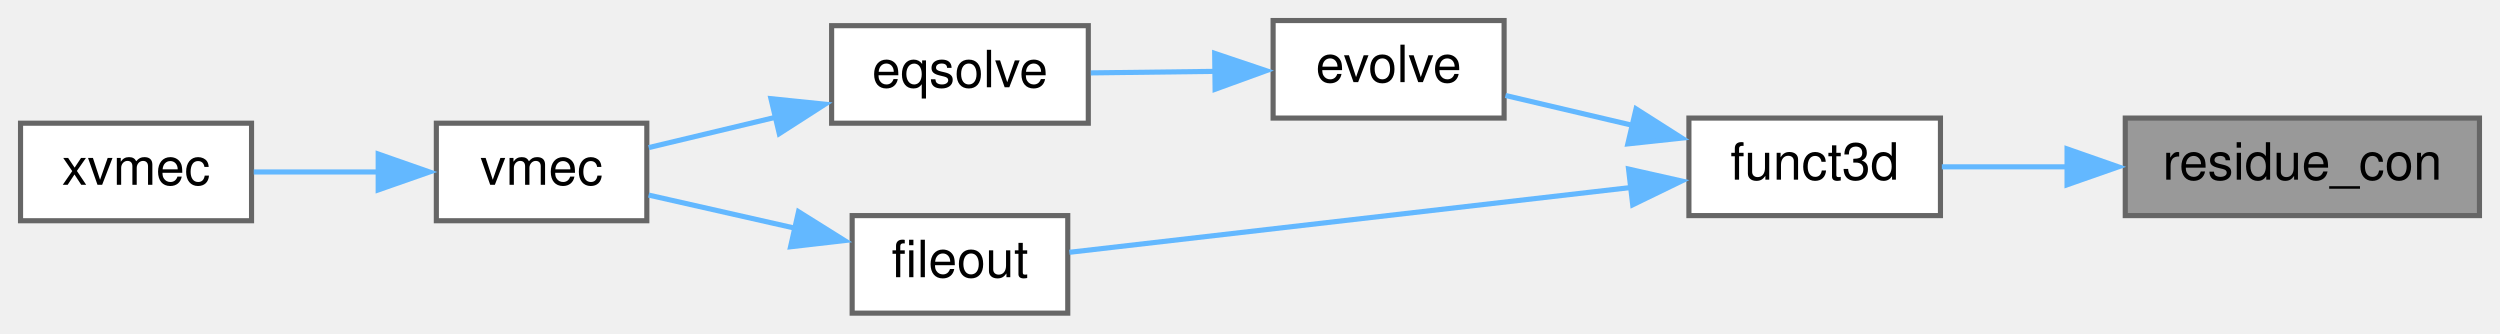
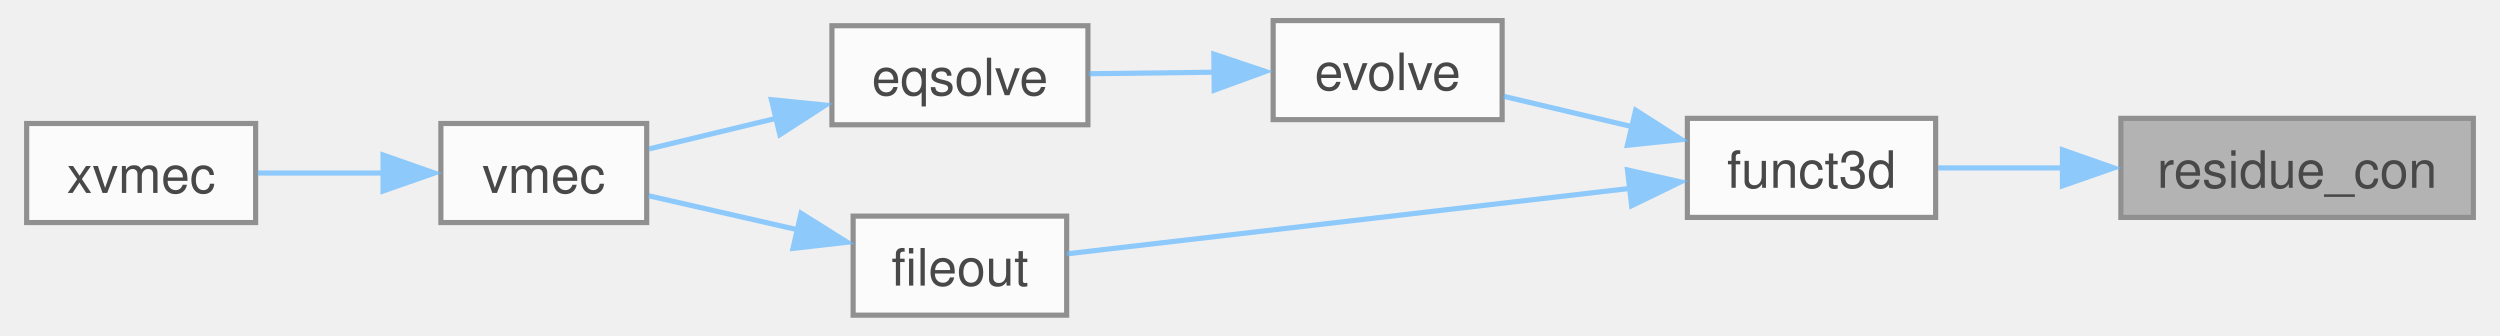
- <svg xmlns="http://www.w3.org/2000/svg" xmlns:xlink="http://www.w3.org/1999/xlink" width="487pt" height="65pt" viewBox="0.00 0.00 487.00 65.00">
-   <g id="graph0" class="graph" transform="scale(1 1) rotate(0) translate(4 61)">
-     <g id="node1" class="node">
-       <g id="a_node1">
-         <a xlink:title="Compute invariant residuals.">
-           <polygon fill="#999999" stroke="#666666" points="479,-38 410,-38 410,-19 479,-19 479,-38" />
-           <text text-anchor="middle" x="444.5" y="-26" font-family="Helvetica,sans-Serif" font-size="10.00">residue_con</text>
-         </a>
+ <svg xmlns="http://www.w3.org/2000/svg" xmlns:xlink="http://www.w3.org/1999/xlink" width="484pt" height="65pt" viewBox="0.00 0.00 483.50 65.25">
+   <svg id="main" version="1.1" xml:space="preserve">
+     <style type="text/css">
+ .node, .edge {opacity: 0.7;}
+ .node.selected, .edge.selected {opacity: 1;}
+ .edge:hover path { stroke: red; }
+ .edge:hover polygon { stroke: red; fill: red; }
+ </style>
+     <svg id="graph" class="graph">
+       <g id="graph0" class="graph" transform="scale(1 1) rotate(0) translate(4 61.25)">
+         <g id="Node000001" class="node">
+           <g id="a_Node000001">
+             <a xlink:title="Compute invariant residuals.">
+               <polygon fill="#999999" stroke="#666666" points="475.5,-38.25 407,-38.25 407,-19 475.5,-19 475.5,-38.25" />
+               <text text-anchor="middle" x="441.25" y="-24.75" font-family="Helvetica,sans-Serif" font-size="10.00">residue_con</text>
+             </a>
+           </g>
+         </g>
+         <g id="Node000002" class="node">
+           <g id="a_Node000002">
+             <a xlink:href="../../d3/d4f/funct3d_8f90.html#a800bacc22176e16323899df87b55c547" target="_top" xlink:title="Evaluate the three-dimensional MHD energy functional. Think of this as the &quot;forward model&quot; that tells...">
+               <polygon fill="white" stroke="#666666" points="371,-38.25 322.75,-38.25 322.75,-19 371,-19 371,-38.25" />
+               <text text-anchor="middle" x="346.88" y="-24.75" font-family="Helvetica,sans-Serif" font-size="10.00">funct3d</text>
+             </a>
+           </g>
+         </g>
+         <g id="edge1_Node000001_Node000002" class="edge">
+           <g id="a_edge1_Node000001_Node000002">
+             <a xlink:title=" ">
+               <path fill="none" stroke="#63b8ff" d="M395.75,-28.62C387.37,-28.62 378.91,-28.62 371.48,-28.62" />
+               <polygon fill="#63b8ff" stroke="#63b8ff" points="395.64,-32.13 405.64,-28.62 395.64,-25.13 395.64,-32.13" />
+             </a>
+           </g>
+         </g>
+         <g id="Node000003" class="node">
+           <g id="a_Node000003">
+             <a xlink:href="../../de/da9/evolve_8f90.html#a8103e838be03904e03551e04f6b396e4" target="_top" xlink:title="Take a single time step in Fourier space to evolve the Fourier coefficients describing the equilibriu...">
+               <polygon fill="white" stroke="#666666" points="286.75,-57.25 242.25,-57.25 242.25,-38 286.75,-38 286.75,-57.25" />
+               <text text-anchor="middle" x="264.5" y="-43.75" font-family="Helvetica,sans-Serif" font-size="10.00">evolve</text>
+             </a>
+           </g>
+         </g>
+         <g id="edge2_Node000002_Node000003" class="edge">
+           <g id="a_edge2_Node000002_Node000003">
+             <a xlink:title=" ">
+               <path fill="none" stroke="#63b8ff" d="M312.18,-36.59C303.68,-38.6 294.77,-40.71 287.04,-42.53" />
+               <polygon fill="#63b8ff" stroke="#63b8ff" points="312.7,-39.83 321.63,-34.12 311.09,-33.02 312.7,-39.83" />
+             </a>
+           </g>
+         </g>
+         <g id="Node000007" class="node">
+           <g id="a_Node000007">
+             <a xlink:href="../../d0/d71/fileout_8f90.html#a7228e984aaf2c38bd772e3d846fab7af" target="_top" xlink:title="Write the output files.">
+               <polygon fill="white" stroke="#666666" points="202.12,-19.25 160.62,-19.25 160.62,0 202.12,0 202.12,-19.25" />
+               <text text-anchor="middle" x="181.38" y="-5.75" font-family="Helvetica,sans-Serif" font-size="10.00">fileout</text>
+             </a>
+           </g>
+         </g>
+         <g id="edge6_Node000002_Node000007" class="edge">
+           <g id="a_edge6_Node000002_Node000007">
+             <a xlink:title=" ">
+               <path fill="none" stroke="#63b8ff" d="M311.87,-24.67C278.7,-20.82 229.37,-15.09 202.17,-11.92" />
+               <polygon fill="#63b8ff" stroke="#63b8ff" points="311.11,-28.22 321.45,-25.9 311.92,-21.27 311.11,-28.22" />
+             </a>
+           </g>
+         </g>
+         <g id="Node000004" class="node">
+           <g id="a_Node000004">
+             <a xlink:href="../../d7/d46/eqsolve_8f90.html#ab740b09d1b651e2ab8a60c5d552df0c2" target="_top" xlink:title="Iteratively evolve the Fourier coefficients that specify the equilibrium.">
+               <polygon fill="white" stroke="#666666" points="206.25,-56.25 156.5,-56.25 156.5,-37 206.25,-37 206.25,-56.25" />
+               <text text-anchor="middle" x="181.38" y="-42.75" font-family="Helvetica,sans-Serif" font-size="10.00">eqsolve</text>
+             </a>
+           </g>
+         </g>
+         <g id="edge3_Node000003_Node000004" class="edge">
+           <g id="a_edge3_Node000003_Node000004">
+             <a xlink:title=" ">
+               <path fill="none" stroke="#63b8ff" d="M231,-47.22C222.81,-47.12 214.16,-47.02 206.46,-46.92" />
+               <polygon fill="#63b8ff" stroke="#63b8ff" points="230.72,-50.73 240.76,-47.36 230.8,-43.73 230.72,-50.73" />
+             </a>
+           </g>
+         </g>
+         <g id="Node000005" class="node">
+           <g id="a_Node000005">
+             <a xlink:href="../../db/d61/vmec_8f90.html#a6d38ab7be2f9d818da4541e1d352ea23" target="_top" xlink:title="Main driver for VMEC.">
+               <polygon fill="white" stroke="#666666" points="120.5,-37.25 80.5,-37.25 80.5,-18 120.5,-18 120.5,-37.25" />
+               <text text-anchor="middle" x="100.5" y="-23.75" font-family="Helvetica,sans-Serif" font-size="10.00">vmec</text>
+             </a>
+           </g>
+         </g>
+         <g id="edge4_Node000004_Node000005" class="edge">
+           <g id="a_edge4_Node000004_Node000005">
+             <a xlink:title=" ">
+               <path fill="none" stroke="#63b8ff" d="M145.79,-38.29C137.28,-36.24 128.46,-34.12 120.96,-32.31" />
+               <polygon fill="#63b8ff" stroke="#63b8ff" points="144.74,-41.88 155.28,-40.82 146.38,-35.08 144.74,-41.88" />
+             </a>
+           </g>
+         </g>
+         <g id="Node000006" class="node">
+           <g id="a_Node000006">
+             <a xlink:href="../../db/d61/vmec_8f90.html#ace5bdf043bb85c8f0a9fc582bdb55725" target="_top" xlink:title="Main program of VMEC.">
+               <polygon fill="white" stroke="#666666" points="44.5,-37.25 0,-37.25 0,-18 44.5,-18 44.5,-37.25" />
+               <text text-anchor="middle" x="22.25" y="-23.75" font-family="Helvetica,sans-Serif" font-size="10.00">xvmec</text>
+             </a>
+           </g>
+         </g>
+         <g id="edge5_Node000005_Node000006" class="edge">
+           <g id="a_edge5_Node000005_Node000006">
+             <a xlink:title=" ">
+               <path fill="none" stroke="#63b8ff" d="M69.53,-27.62C61.31,-27.62 52.56,-27.62 44.91,-27.62" />
+               <polygon fill="#63b8ff" stroke="#63b8ff" points="69.26,-31.13 79.26,-27.62 69.26,-24.13 69.26,-31.13" />
+             </a>
+           </g>
+         </g>
+         <g id="edge7_Node000007_Node000005" class="edge">
+           <g id="a_edge7_Node000007_Node000005">
+             <a xlink:title=" ">
+               <path fill="none" stroke="#63b8ff" d="M149.91,-16.58C140.14,-18.81 129.6,-21.21 120.85,-23.21" />
+               <polygon fill="#63b8ff" stroke="#63b8ff" points="150.5,-19.8 159.47,-14.17 148.94,-12.98 150.5,-19.8" />
+             </a>
+           </g>
+         </g>
      </g>
-     </g>
-     <g id="node2" class="node">
-       <g id="a_node2">
-         <a xlink:href="../../d3/d4f/funct3d_8f90.html#a800bacc22176e16323899df87b55c547" target="_top" xlink:title="Evaluate the three-dimensional MHD energy functional. Think of this as the &quot;forward model&quot; that tells...">
-           <polygon fill="white" stroke="#666666" points="374,-38 325,-38 325,-19 374,-19 374,-38" />
-           <text text-anchor="middle" x="349.5" y="-26" font-family="Helvetica,sans-Serif" font-size="10.00">funct3d</text>
-         </a>
-       </g>
-     </g>
-     <g id="edge1" class="edge">
-       <path fill="none" stroke="#63b8ff" d="M398.7,-28.5C390.26,-28.5 381.75,-28.5 374.27,-28.5" />
-       <polygon fill="#63b8ff" stroke="#63b8ff" points="398.66,-32 408.66,-28.5 398.66,-25 398.66,-32" />
-     </g>
-     <g id="node3" class="node">
-       <g id="a_node3">
-         <a xlink:href="../../de/da9/evolve_8f90.html#a8103e838be03904e03551e04f6b396e4" target="_top" xlink:title="Take a single time step in Fourier space to evolve the Fourier coefficients describing the equilibriu...">
-           <polygon fill="white" stroke="#666666" points="289,-57 244,-57 244,-38 289,-38 289,-57" />
-           <text text-anchor="middle" x="266.5" y="-45" font-family="Helvetica,sans-Serif" font-size="10.00">evolve</text>
-         </a>
-       </g>
-     </g>
-     <g id="edge2" class="edge">
-       <path fill="none" stroke="#63b8ff" d="M313.95,-36.6C305.58,-38.57 296.85,-40.61 289.26,-42.4" />
-       <polygon fill="#63b8ff" stroke="#63b8ff" points="314.7,-39.79 323.64,-34.1 313.1,-32.97 314.7,-39.79" />
-     </g>
-     <g id="node7" class="node">
-       <g id="a_node7">
-         <a xlink:href="../../d0/d71/fileout_8f90.html#a7228e984aaf2c38bd772e3d846fab7af" target="_top" xlink:title="Write the output files.">
-           <polygon fill="white" stroke="#666666" points="204,-19 162,-19 162,0 204,0 204,-19" />
-           <text text-anchor="middle" x="183" y="-7" font-family="Helvetica,sans-Serif" font-size="10.00">fileout</text>
-         </a>
-       </g>
-     </g>
-     <g id="edge6" class="edge">
-       <path fill="none" stroke="#63b8ff" d="M313.98,-24.51C280.77,-20.68 231.68,-15.01 204.32,-11.85" />
-       <polygon fill="#63b8ff" stroke="#63b8ff" points="313.24,-28.07 323.58,-25.74 314.05,-21.11 313.24,-28.07" />
-     </g>
-     <g id="node4" class="node">
-       <g id="a_node4">
-         <a xlink:href="../../d7/d46/eqsolve_8f90.html#ab740b09d1b651e2ab8a60c5d552df0c2" target="_top" xlink:title="Iteratively evolve the Fourier coefficients that specify the equilibrium.">
-           <polygon fill="white" stroke="#666666" points="208,-56 158,-56 158,-37 208,-37 208,-56" />
-           <text text-anchor="middle" x="183" y="-44" font-family="Helvetica,sans-Serif" font-size="10.00">eqsolve</text>
-         </a>
-       </g>
-     </g>
-     <g id="edge3" class="edge">
-       <path fill="none" stroke="#63b8ff" d="M232.67,-47.1C224.6,-47 216.09,-46.89 208.49,-46.8" />
-       <polygon fill="#63b8ff" stroke="#63b8ff" points="232.62,-50.61 242.66,-47.23 232.7,-43.61 232.62,-50.61" />
-     </g>
-     <g id="node5" class="node">
-       <g id="a_node5">
-         <a xlink:href="../../db/d61/vmec_8f90.html#a6d38ab7be2f9d818da4541e1d352ea23" target="_top" xlink:title="Main driver for VMEC.">
-           <polygon fill="white" stroke="#666666" points="122,-37 81,-37 81,-18 122,-18 122,-37" />
-           <text text-anchor="middle" x="101.5" y="-25" font-family="Helvetica,sans-Serif" font-size="10.00">vmec</text>
-         </a>
-       </g>
-     </g>
-     <g id="edge4" class="edge">
-       <path fill="none" stroke="#63b8ff" d="M147.22,-38.19C138.72,-36.16 129.9,-34.05 122.37,-32.25" />
-       <polygon fill="#63b8ff" stroke="#63b8ff" points="146.18,-41.78 156.72,-40.7 147.8,-34.97 146.18,-41.78" />
-     </g>
-     <g id="node6" class="node">
-       <g id="a_node6">
-         <a xlink:href="../../db/d61/vmec_8f90.html#ace5bdf043bb85c8f0a9fc582bdb55725" target="_top" xlink:title="Main program of VMEC.">
-           <polygon fill="white" stroke="#666666" points="45,-37 0,-37 0,-18 45,-18 45,-37" />
-           <text text-anchor="middle" x="22.5" y="-25" font-family="Helvetica,sans-Serif" font-size="10.00">xvmec</text>
-         </a>
-       </g>
-     </g>
-     <g id="edge5" class="edge">
-       <path fill="none" stroke="#63b8ff" d="M69.67,-27.5C61.56,-27.5 52.97,-27.5 45.43,-27.5" />
-       <polygon fill="#63b8ff" stroke="#63b8ff" points="69.67,-31 79.67,-27.5 69.67,-24 69.67,-31" />
-     </g>
-     <g id="edge7" class="edge">
-       <path fill="none" stroke="#63b8ff" d="M151.07,-16.5C141.42,-18.69 131.03,-21.04 122.35,-23" />
-       <polygon fill="#63b8ff" stroke="#63b8ff" points="151.55,-19.76 160.53,-14.14 150,-12.93 151.55,-19.76" />
-     </g>
-   </g>
+     </svg>
+   </svg>
+   <style type="text/css">
+ 
+ [data-mouse-over-selected='false'] { opacity: 0.7; }
+ [data-mouse-over-selected='true']  { opacity: 1.0; }
+ 
+ </style>
</svg>
